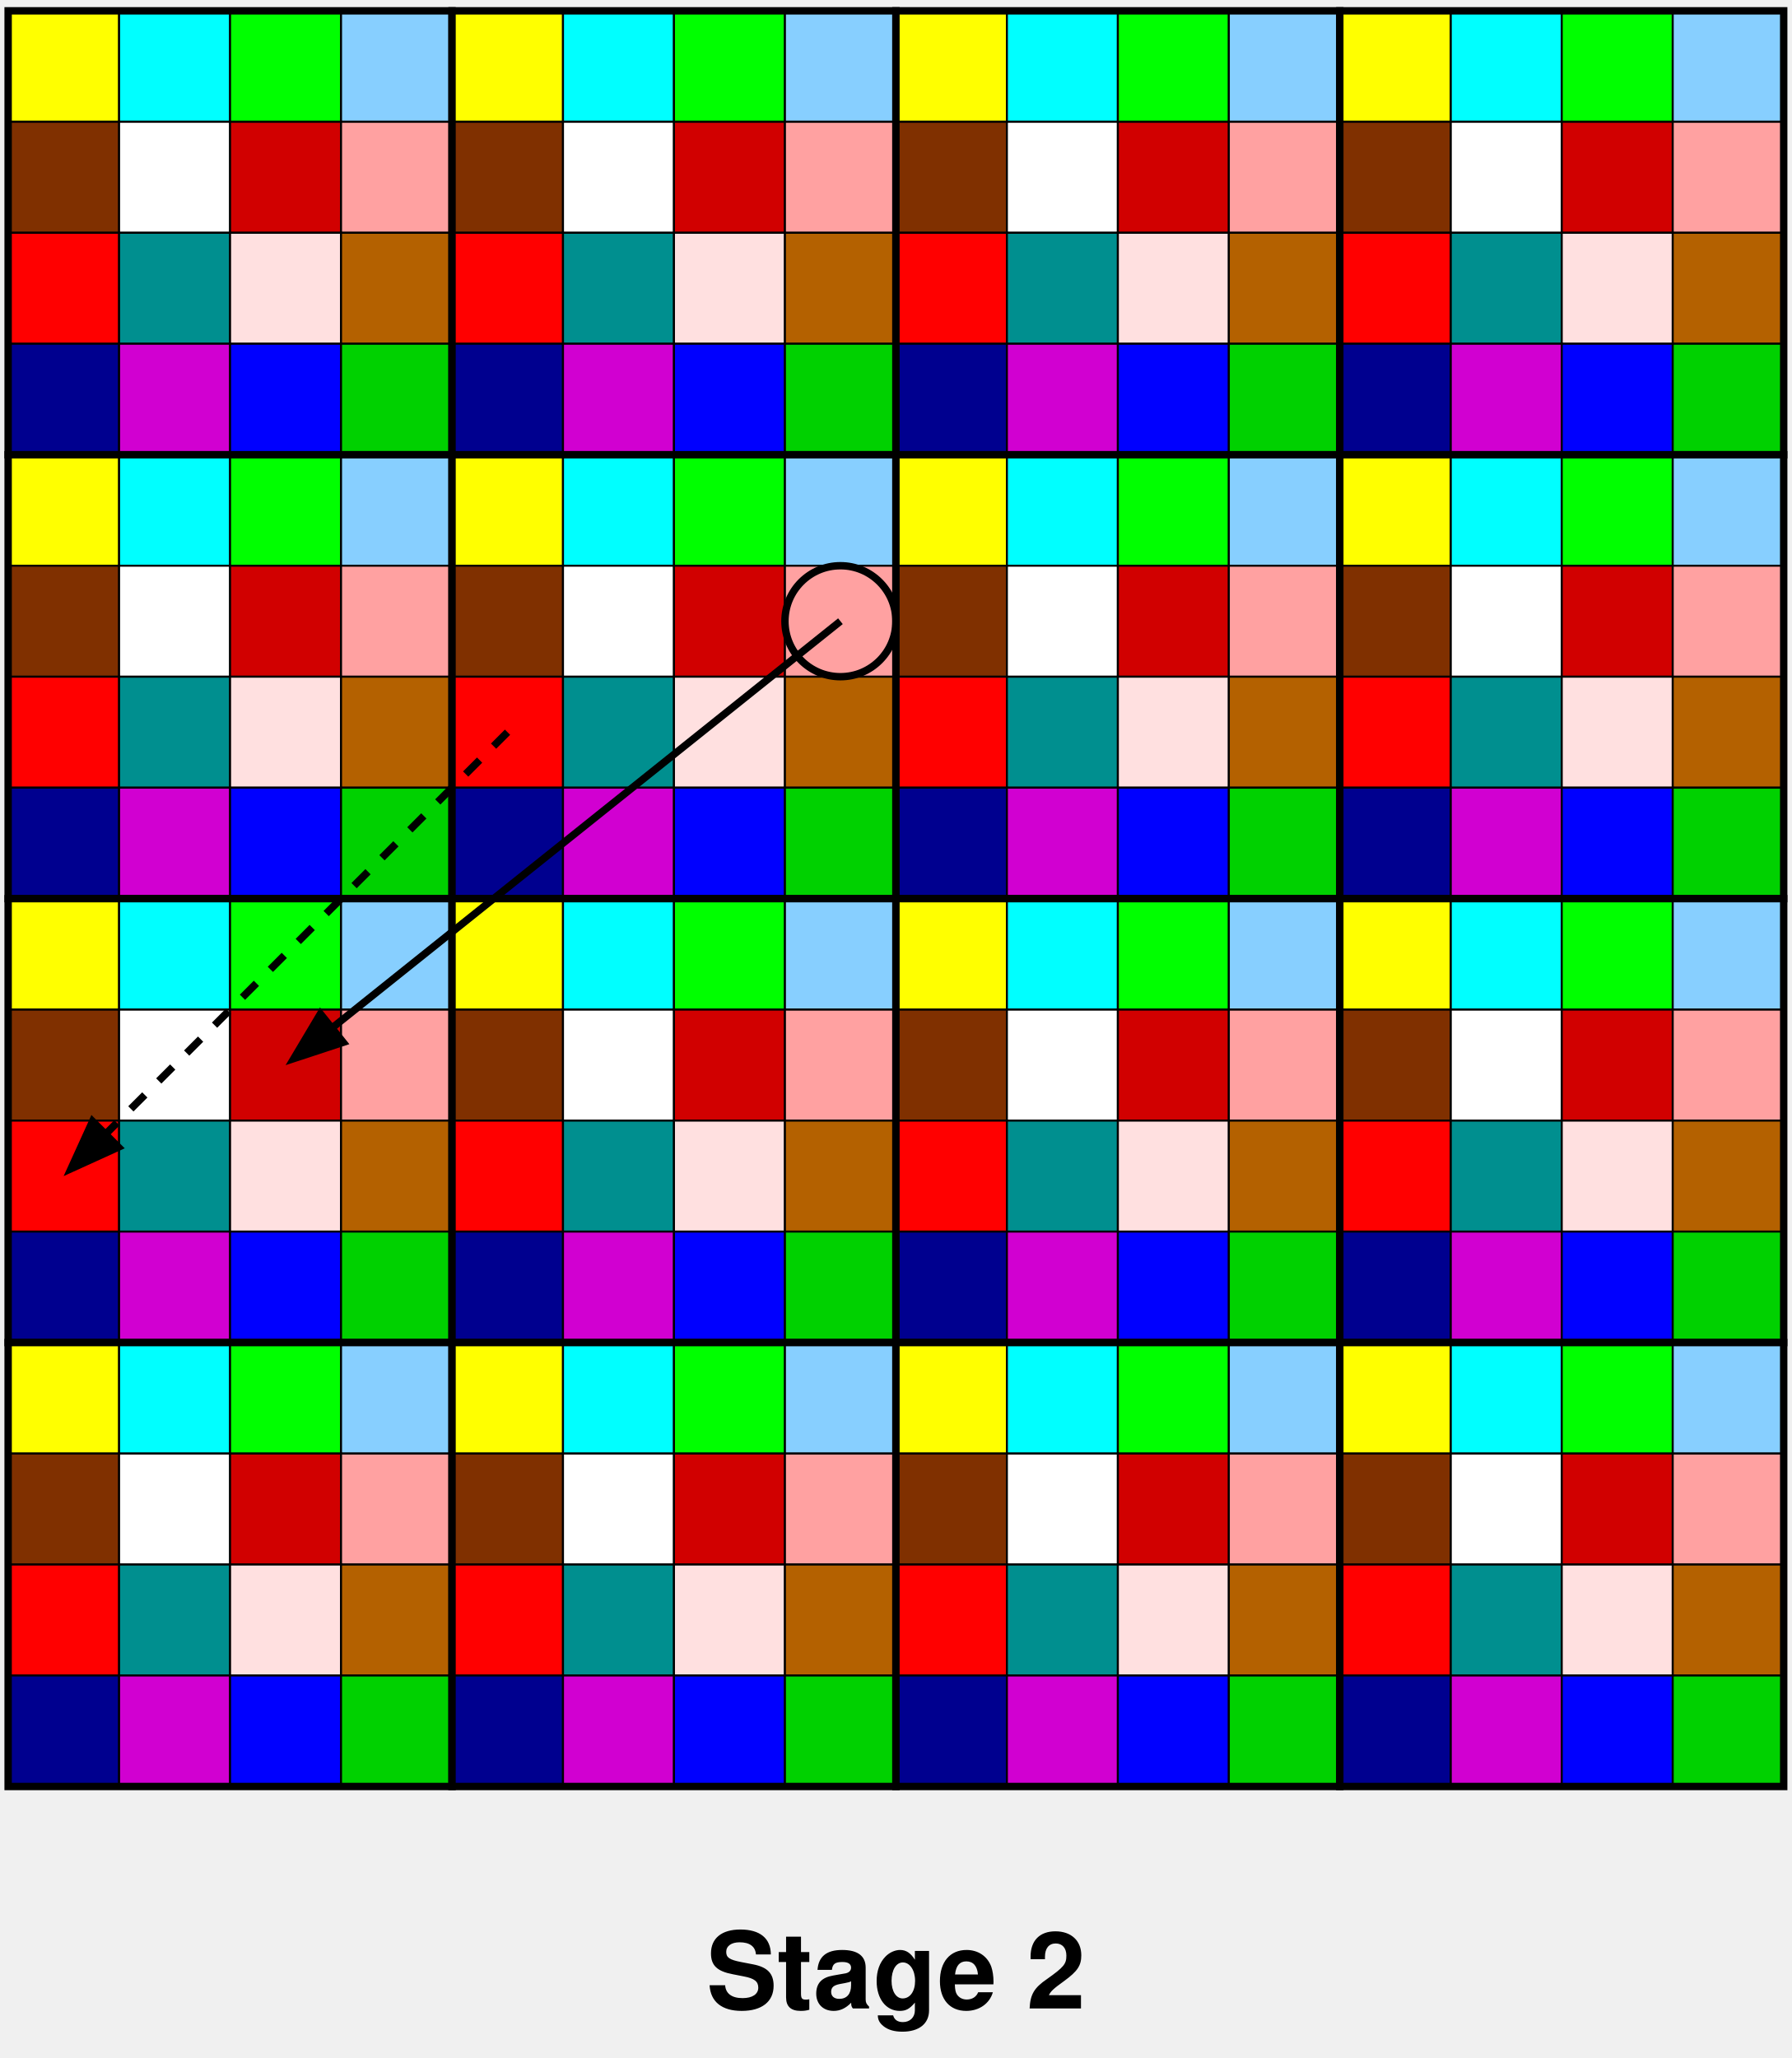
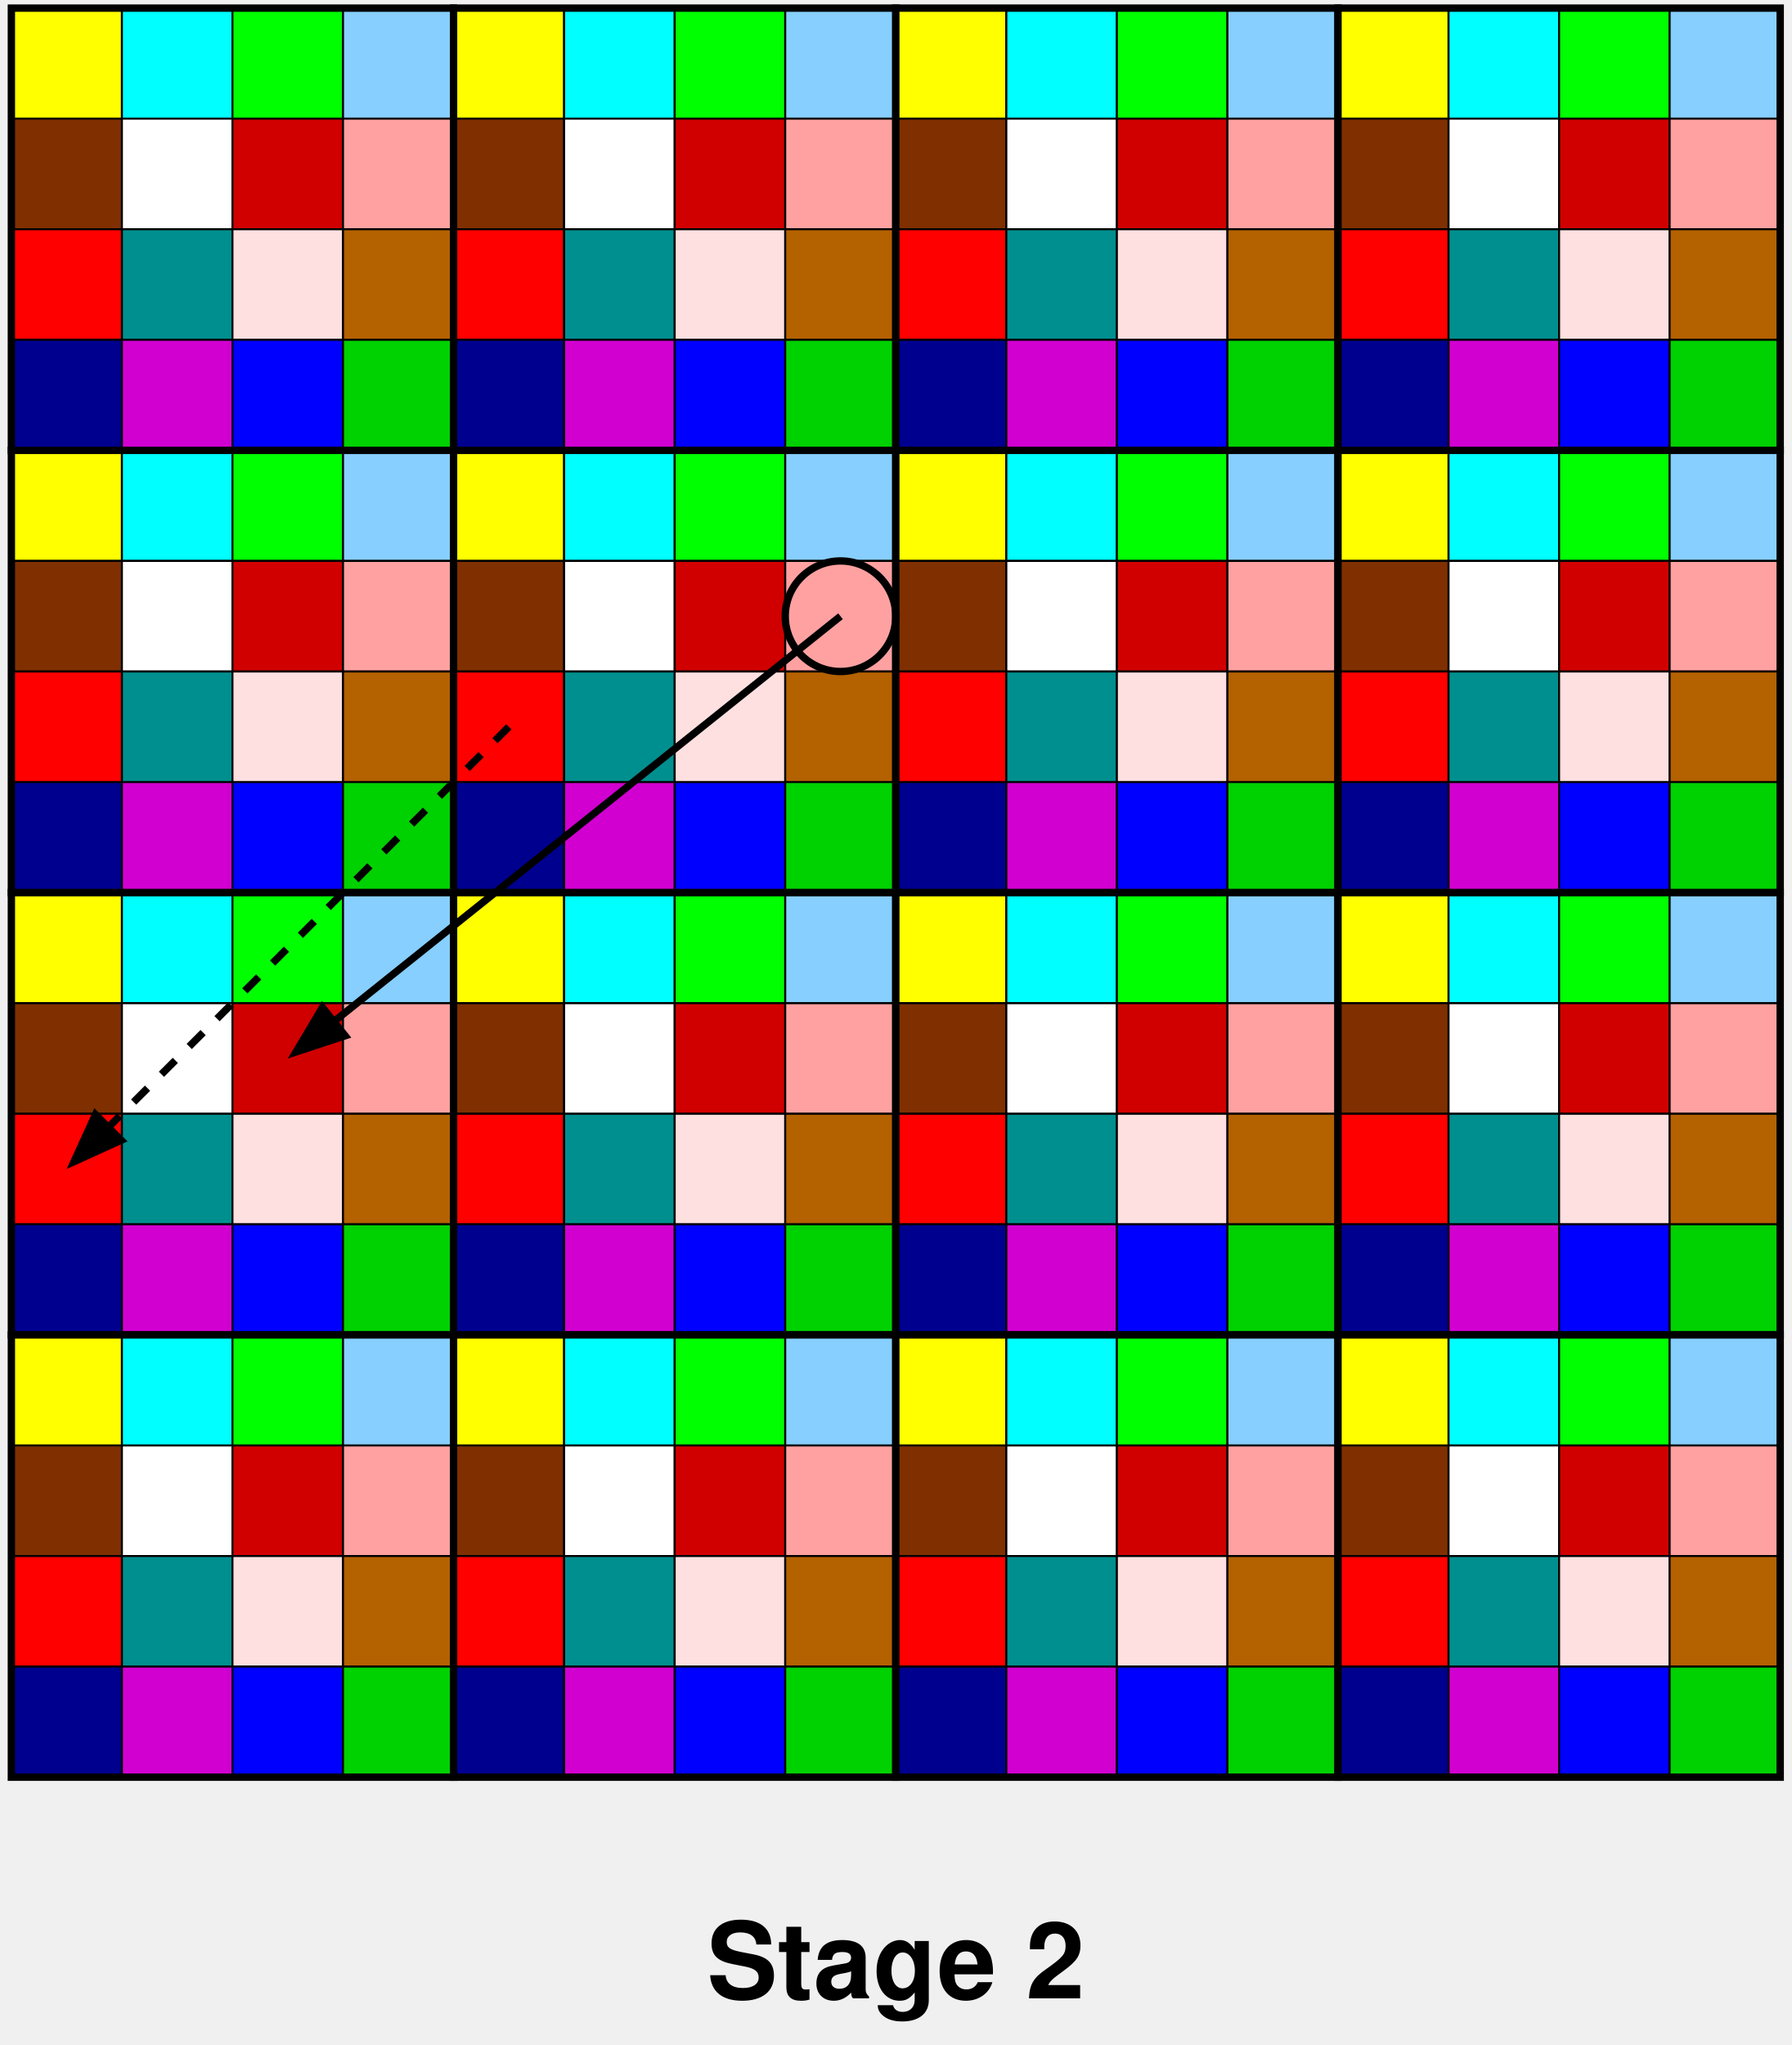
- <svg xmlns="http://www.w3.org/2000/svg" width="229pt" height="263pt" viewBox="867 1317 7266 8323">
+ <svg xmlns="http://www.w3.org/2000/svg" width="184pt" height="210pt" viewBox="867 1317 7266 8323">
  <g fill="none">
    <rect x="900" y="1350" width="450" height="450" fill="#ffff00" stroke="#000000" stroke-width="8px" />
    <rect x="900" y="1800" width="450" height="450" fill="#803000" stroke="#000000" stroke-width="8px" />
    <rect x="1350" y="1350" width="450" height="450" fill="#00ffff" stroke="#000000" stroke-width="8px" />
    <rect x="1350" y="1800" width="450" height="450" fill="#ffffff" stroke="#000000" stroke-width="8px" />
    <rect x="1800" y="1350" width="450" height="450" fill="#00ff00" stroke="#000000" stroke-width="8px" />
    <rect x="2250" y="1350" width="450" height="450" fill="#87cfff" stroke="#000000" stroke-width="8px" />
    <rect x="1800" y="1800" width="450" height="450" fill="#d10000" stroke="#000000" stroke-width="8px" />
    <rect x="2250" y="1800" width="450" height="450" fill="#ffa1a1" stroke="#000000" stroke-width="8px" />
    <rect x="900" y="2250" width="450" height="450" fill="#ff0000" stroke="#000000" stroke-width="8px" />
    <rect x="1350" y="2250" width="450" height="450" fill="#008f8f" stroke="#000000" stroke-width="8px" />
    <rect x="1800" y="2250" width="450" height="450" fill="#ffe0e0" stroke="#000000" stroke-width="8px" />
    <rect x="2250" y="2250" width="450" height="450" fill="#b46100" stroke="#000000" stroke-width="8px" />
    <rect x="900" y="2700" width="450" height="450" fill="#00008f" stroke="#000000" stroke-width="8px" />
    <rect x="1350" y="2700" width="450" height="450" fill="#d100d1" stroke="#000000" stroke-width="8px" />
    <rect x="1800" y="2700" width="450" height="450" fill="#0000ff" stroke="#000000" stroke-width="8px" />
    <rect x="2250" y="2700" width="450" height="450" fill="#00d100" stroke="#000000" stroke-width="8px" />
    <rect x="900" y="1350" width="1800" height="1800" stroke="#000000" stroke-width="30px" />
    <rect x="2700" y="1350" width="450" height="450" fill="#ffff00" stroke="#000000" stroke-width="8px" />
    <rect x="2700" y="1800" width="450" height="450" fill="#803000" stroke="#000000" stroke-width="8px" />
    <rect x="3150" y="1350" width="450" height="450" fill="#00ffff" stroke="#000000" stroke-width="8px" />
    <rect x="3150" y="1800" width="450" height="450" fill="#ffffff" stroke="#000000" stroke-width="8px" />
    <rect x="3600" y="1350" width="450" height="450" fill="#00ff00" stroke="#000000" stroke-width="8px" />
    <rect x="4050" y="1350" width="450" height="450" fill="#87cfff" stroke="#000000" stroke-width="8px" />
    <rect x="3600" y="1800" width="450" height="450" fill="#d10000" stroke="#000000" stroke-width="8px" />
    <rect x="4050" y="1800" width="450" height="450" fill="#ffa1a1" stroke="#000000" stroke-width="8px" />
    <rect x="2700" y="2250" width="450" height="450" fill="#ff0000" stroke="#000000" stroke-width="8px" />
    <rect x="3150" y="2250" width="450" height="450" fill="#008f8f" stroke="#000000" stroke-width="8px" />
    <rect x="3600" y="2250" width="450" height="450" fill="#ffe0e0" stroke="#000000" stroke-width="8px" />
    <rect x="4050" y="2250" width="450" height="450" fill="#b46100" stroke="#000000" stroke-width="8px" />
    <rect x="2700" y="2700" width="450" height="450" fill="#00008f" stroke="#000000" stroke-width="8px" />
    <rect x="3150" y="2700" width="450" height="450" fill="#d100d1" stroke="#000000" stroke-width="8px" />
    <rect x="3600" y="2700" width="450" height="450" fill="#0000ff" stroke="#000000" stroke-width="8px" />
    <rect x="4050" y="2700" width="450" height="450" fill="#00d100" stroke="#000000" stroke-width="8px" />
    <rect x="2700" y="1350" width="1800" height="1800" stroke="#000000" stroke-width="30px" />
    <rect x="4500" y="1350" width="450" height="450" fill="#ffff00" stroke="#000000" stroke-width="8px" />
    <rect x="4500" y="1800" width="450" height="450" fill="#803000" stroke="#000000" stroke-width="8px" />
    <rect x="4950" y="1350" width="450" height="450" fill="#00ffff" stroke="#000000" stroke-width="8px" />
    <rect x="4950" y="1800" width="450" height="450" fill="#ffffff" stroke="#000000" stroke-width="8px" />
    <rect x="5400" y="1350" width="450" height="450" fill="#00ff00" stroke="#000000" stroke-width="8px" />
    <rect x="5850" y="1350" width="450" height="450" fill="#87cfff" stroke="#000000" stroke-width="8px" />
    <rect x="5400" y="1800" width="450" height="450" fill="#d10000" stroke="#000000" stroke-width="8px" />
    <rect x="5850" y="1800" width="450" height="450" fill="#ffa1a1" stroke="#000000" stroke-width="8px" />
    <rect x="4500" y="2250" width="450" height="450" fill="#ff0000" stroke="#000000" stroke-width="8px" />
    <rect x="4950" y="2250" width="450" height="450" fill="#008f8f" stroke="#000000" stroke-width="8px" />
    <rect x="5400" y="2250" width="450" height="450" fill="#ffe0e0" stroke="#000000" stroke-width="8px" />
    <rect x="5850" y="2250" width="450" height="450" fill="#b46100" stroke="#000000" stroke-width="8px" />
    <rect x="4500" y="2700" width="450" height="450" fill="#00008f" stroke="#000000" stroke-width="8px" />
    <rect x="4950" y="2700" width="450" height="450" fill="#d100d1" stroke="#000000" stroke-width="8px" />
    <rect x="5400" y="2700" width="450" height="450" fill="#0000ff" stroke="#000000" stroke-width="8px" />
    <rect x="5850" y="2700" width="450" height="450" fill="#00d100" stroke="#000000" stroke-width="8px" />
    <rect x="4500" y="1350" width="1800" height="1800" stroke="#000000" stroke-width="30px" />
    <rect x="6300" y="1350" width="450" height="450" fill="#ffff00" stroke="#000000" stroke-width="8px" />
    <rect x="6300" y="1800" width="450" height="450" fill="#803000" stroke="#000000" stroke-width="8px" />
    <rect x="6750" y="1350" width="450" height="450" fill="#00ffff" stroke="#000000" stroke-width="8px" />
    <rect x="6750" y="1800" width="450" height="450" fill="#ffffff" stroke="#000000" stroke-width="8px" />
    <rect x="7200" y="1350" width="450" height="450" fill="#00ff00" stroke="#000000" stroke-width="8px" />
    <rect x="7650" y="1350" width="450" height="450" fill="#87cfff" stroke="#000000" stroke-width="8px" />
    <rect x="7200" y="1800" width="450" height="450" fill="#d10000" stroke="#000000" stroke-width="8px" />
    <rect x="7650" y="1800" width="450" height="450" fill="#ffa1a1" stroke="#000000" stroke-width="8px" />
    <rect x="6300" y="2250" width="450" height="450" fill="#ff0000" stroke="#000000" stroke-width="8px" />
    <rect x="6750" y="2250" width="450" height="450" fill="#008f8f" stroke="#000000" stroke-width="8px" />
    <rect x="7200" y="2250" width="450" height="450" fill="#ffe0e0" stroke="#000000" stroke-width="8px" />
    <rect x="7650" y="2250" width="450" height="450" fill="#b46100" stroke="#000000" stroke-width="8px" />
    <rect x="6300" y="2700" width="450" height="450" fill="#00008f" stroke="#000000" stroke-width="8px" />
    <rect x="6750" y="2700" width="450" height="450" fill="#d100d1" stroke="#000000" stroke-width="8px" />
    <rect x="7200" y="2700" width="450" height="450" fill="#0000ff" stroke="#000000" stroke-width="8px" />
    <rect x="7650" y="2700" width="450" height="450" fill="#00d100" stroke="#000000" stroke-width="8px" />
    <rect x="6300" y="1350" width="1800" height="1800" stroke="#000000" stroke-width="30px" />
    <rect x="900" y="3150" width="450" height="450" fill="#ffff00" stroke="#000000" stroke-width="8px" />
    <rect x="900" y="3600" width="450" height="450" fill="#803000" stroke="#000000" stroke-width="8px" />
    <rect x="1350" y="3150" width="450" height="450" fill="#00ffff" stroke="#000000" stroke-width="8px" />
    <rect x="1350" y="3600" width="450" height="450" fill="#ffffff" stroke="#000000" stroke-width="8px" />
    <rect x="1800" y="3150" width="450" height="450" fill="#00ff00" stroke="#000000" stroke-width="8px" />
    <rect x="2250" y="3150" width="450" height="450" fill="#87cfff" stroke="#000000" stroke-width="8px" />
    <rect x="1800" y="3600" width="450" height="450" fill="#d10000" stroke="#000000" stroke-width="8px" />
    <rect x="2250" y="3600" width="450" height="450" fill="#ffa1a1" stroke="#000000" stroke-width="8px" />
    <rect x="900" y="4050" width="450" height="450" fill="#ff0000" stroke="#000000" stroke-width="8px" />
    <rect x="1350" y="4050" width="450" height="450" fill="#008f8f" stroke="#000000" stroke-width="8px" />
    <rect x="1800" y="4050" width="450" height="450" fill="#ffe0e0" stroke="#000000" stroke-width="8px" />
    <rect x="2250" y="4050" width="450" height="450" fill="#b46100" stroke="#000000" stroke-width="8px" />
    <rect x="900" y="4500" width="450" height="450" fill="#00008f" stroke="#000000" stroke-width="8px" />
    <rect x="1350" y="4500" width="450" height="450" fill="#d100d1" stroke="#000000" stroke-width="8px" />
    <rect x="1800" y="4500" width="450" height="450" fill="#0000ff" stroke="#000000" stroke-width="8px" />
    <rect x="2250" y="4500" width="450" height="450" fill="#00d100" stroke="#000000" stroke-width="8px" />
    <rect x="900" y="3150" width="1800" height="1800" stroke="#000000" stroke-width="30px" />
    <rect x="2700" y="3150" width="450" height="450" fill="#ffff00" stroke="#000000" stroke-width="8px" />
    <rect x="2700" y="3600" width="450" height="450" fill="#803000" stroke="#000000" stroke-width="8px" />
    <rect x="3150" y="3150" width="450" height="450" fill="#00ffff" stroke="#000000" stroke-width="8px" />
    <rect x="3150" y="3600" width="450" height="450" fill="#ffffff" stroke="#000000" stroke-width="8px" />
    <rect x="3600" y="3150" width="450" height="450" fill="#00ff00" stroke="#000000" stroke-width="8px" />
    <rect x="4050" y="3150" width="450" height="450" fill="#87cfff" stroke="#000000" stroke-width="8px" />
    <rect x="3600" y="3600" width="450" height="450" fill="#d10000" stroke="#000000" stroke-width="8px" />
    <rect x="4050" y="3600" width="450" height="450" fill="#ffa1a1" stroke="#000000" stroke-width="8px" />
    <rect x="2700" y="4050" width="450" height="450" fill="#ff0000" stroke="#000000" stroke-width="8px" />
    <rect x="3150" y="4050" width="450" height="450" fill="#008f8f" stroke="#000000" stroke-width="8px" />
    <rect x="3600" y="4050" width="450" height="450" fill="#ffe0e0" stroke="#000000" stroke-width="8px" />
    <rect x="4050" y="4050" width="450" height="450" fill="#b46100" stroke="#000000" stroke-width="8px" />
    <rect x="2700" y="4500" width="450" height="450" fill="#00008f" stroke="#000000" stroke-width="8px" />
    <rect x="3150" y="4500" width="450" height="450" fill="#d100d1" stroke="#000000" stroke-width="8px" />
    <rect x="3600" y="4500" width="450" height="450" fill="#0000ff" stroke="#000000" stroke-width="8px" />
    <rect x="4050" y="4500" width="450" height="450" fill="#00d100" stroke="#000000" stroke-width="8px" />
    <rect x="2700" y="3150" width="1800" height="1800" stroke="#000000" stroke-width="30px" />
    <rect x="4500" y="3150" width="450" height="450" fill="#ffff00" stroke="#000000" stroke-width="8px" />
    <rect x="4500" y="3600" width="450" height="450" fill="#803000" stroke="#000000" stroke-width="8px" />
    <rect x="4950" y="3150" width="450" height="450" fill="#00ffff" stroke="#000000" stroke-width="8px" />
    <rect x="4950" y="3600" width="450" height="450" fill="#ffffff" stroke="#000000" stroke-width="8px" />
    <rect x="5400" y="3150" width="450" height="450" fill="#00ff00" stroke="#000000" stroke-width="8px" />
    <rect x="5850" y="3150" width="450" height="450" fill="#87cfff" stroke="#000000" stroke-width="8px" />
    <rect x="5400" y="3600" width="450" height="450" fill="#d10000" stroke="#000000" stroke-width="8px" />
    <rect x="5850" y="3600" width="450" height="450" fill="#ffa1a1" stroke="#000000" stroke-width="8px" />
    <rect x="4500" y="4050" width="450" height="450" fill="#ff0000" stroke="#000000" stroke-width="8px" />
    <rect x="4950" y="4050" width="450" height="450" fill="#008f8f" stroke="#000000" stroke-width="8px" />
    <rect x="5400" y="4050" width="450" height="450" fill="#ffe0e0" stroke="#000000" stroke-width="8px" />
    <rect x="5850" y="4050" width="450" height="450" fill="#b46100" stroke="#000000" stroke-width="8px" />
    <rect x="4500" y="4500" width="450" height="450" fill="#00008f" stroke="#000000" stroke-width="8px" />
    <rect x="4950" y="4500" width="450" height="450" fill="#d100d1" stroke="#000000" stroke-width="8px" />
    <rect x="5400" y="4500" width="450" height="450" fill="#0000ff" stroke="#000000" stroke-width="8px" />
    <rect x="5850" y="4500" width="450" height="450" fill="#00d100" stroke="#000000" stroke-width="8px" />
    <rect x="4500" y="3150" width="1800" height="1800" stroke="#000000" stroke-width="30px" />
    <rect x="6300" y="3150" width="450" height="450" fill="#ffff00" stroke="#000000" stroke-width="8px" />
    <rect x="6300" y="3600" width="450" height="450" fill="#803000" stroke="#000000" stroke-width="8px" />
    <rect x="6750" y="3150" width="450" height="450" fill="#00ffff" stroke="#000000" stroke-width="8px" />
    <rect x="6750" y="3600" width="450" height="450" fill="#ffffff" stroke="#000000" stroke-width="8px" />
    <rect x="7200" y="3150" width="450" height="450" fill="#00ff00" stroke="#000000" stroke-width="8px" />
    <rect x="7650" y="3150" width="450" height="450" fill="#87cfff" stroke="#000000" stroke-width="8px" />
    <rect x="7200" y="3600" width="450" height="450" fill="#d10000" stroke="#000000" stroke-width="8px" />
    <rect x="7650" y="3600" width="450" height="450" fill="#ffa1a1" stroke="#000000" stroke-width="8px" />
    <rect x="6300" y="4050" width="450" height="450" fill="#ff0000" stroke="#000000" stroke-width="8px" />
    <rect x="6750" y="4050" width="450" height="450" fill="#008f8f" stroke="#000000" stroke-width="8px" />
    <rect x="7200" y="4050" width="450" height="450" fill="#ffe0e0" stroke="#000000" stroke-width="8px" />
    <rect x="7650" y="4050" width="450" height="450" fill="#b46100" stroke="#000000" stroke-width="8px" />
    <rect x="6300" y="4500" width="450" height="450" fill="#00008f" stroke="#000000" stroke-width="8px" />
    <rect x="6750" y="4500" width="450" height="450" fill="#d100d1" stroke="#000000" stroke-width="8px" />
    <rect x="7200" y="4500" width="450" height="450" fill="#0000ff" stroke="#000000" stroke-width="8px" />
    <rect x="7650" y="4500" width="450" height="450" fill="#00d100" stroke="#000000" stroke-width="8px" />
    <rect x="6300" y="3150" width="1800" height="1800" stroke="#000000" stroke-width="30px" />
    <rect x="900" y="4950" width="450" height="450" fill="#ffff00" stroke="#000000" stroke-width="8px" />
    <rect x="900" y="5400" width="450" height="450" fill="#803000" stroke="#000000" stroke-width="8px" />
    <rect x="1350" y="4950" width="450" height="450" fill="#00ffff" stroke="#000000" stroke-width="8px" />
    <rect x="1350" y="5400" width="450" height="450" fill="#ffffff" stroke="#000000" stroke-width="8px" />
    <rect x="1800" y="4950" width="450" height="450" fill="#00ff00" stroke="#000000" stroke-width="8px" />
    <rect x="2250" y="4950" width="450" height="450" fill="#87cfff" stroke="#000000" stroke-width="8px" />
    <rect x="1800" y="5400" width="450" height="450" fill="#d10000" stroke="#000000" stroke-width="8px" />
    <rect x="2250" y="5400" width="450" height="450" fill="#ffa1a1" stroke="#000000" stroke-width="8px" />
    <rect x="900" y="5850" width="450" height="450" fill="#ff0000" stroke="#000000" stroke-width="8px" />
    <rect x="1350" y="5850" width="450" height="450" fill="#008f8f" stroke="#000000" stroke-width="8px" />
    <rect x="1800" y="5850" width="450" height="450" fill="#ffe0e0" stroke="#000000" stroke-width="8px" />
    <rect x="2250" y="5850" width="450" height="450" fill="#b46100" stroke="#000000" stroke-width="8px" />
    <rect x="900" y="6300" width="450" height="450" fill="#00008f" stroke="#000000" stroke-width="8px" />
    <rect x="1350" y="6300" width="450" height="450" fill="#d100d1" stroke="#000000" stroke-width="8px" />
    <rect x="1800" y="6300" width="450" height="450" fill="#0000ff" stroke="#000000" stroke-width="8px" />
    <rect x="2250" y="6300" width="450" height="450" fill="#00d100" stroke="#000000" stroke-width="8px" />
    <rect x="900" y="4950" width="1800" height="1800" stroke="#000000" stroke-width="30px" />
    <rect x="2700" y="4950" width="450" height="450" fill="#ffff00" stroke="#000000" stroke-width="8px" />
    <rect x="2700" y="5400" width="450" height="450" fill="#803000" stroke="#000000" stroke-width="8px" />
    <rect x="3150" y="4950" width="450" height="450" fill="#00ffff" stroke="#000000" stroke-width="8px" />
    <rect x="3150" y="5400" width="450" height="450" fill="#ffffff" stroke="#000000" stroke-width="8px" />
    <rect x="3600" y="4950" width="450" height="450" fill="#00ff00" stroke="#000000" stroke-width="8px" />
    <rect x="4050" y="4950" width="450" height="450" fill="#87cfff" stroke="#000000" stroke-width="8px" />
    <rect x="3600" y="5400" width="450" height="450" fill="#d10000" stroke="#000000" stroke-width="8px" />
    <rect x="4050" y="5400" width="450" height="450" fill="#ffa1a1" stroke="#000000" stroke-width="8px" />
    <rect x="2700" y="5850" width="450" height="450" fill="#ff0000" stroke="#000000" stroke-width="8px" />
    <rect x="3150" y="5850" width="450" height="450" fill="#008f8f" stroke="#000000" stroke-width="8px" />
    <rect x="3600" y="5850" width="450" height="450" fill="#ffe0e0" stroke="#000000" stroke-width="8px" />
    <rect x="4050" y="5850" width="450" height="450" fill="#b46100" stroke="#000000" stroke-width="8px" />
    <rect x="2700" y="6300" width="450" height="450" fill="#00008f" stroke="#000000" stroke-width="8px" />
    <rect x="3150" y="6300" width="450" height="450" fill="#d100d1" stroke="#000000" stroke-width="8px" />
    <rect x="3600" y="6300" width="450" height="450" fill="#0000ff" stroke="#000000" stroke-width="8px" />
    <rect x="4050" y="6300" width="450" height="450" fill="#00d100" stroke="#000000" stroke-width="8px" />
    <rect x="2700" y="4950" width="1800" height="1800" stroke="#000000" stroke-width="30px" />
    <rect x="4500" y="4950" width="450" height="450" fill="#ffff00" stroke="#000000" stroke-width="8px" />
    <rect x="4500" y="5400" width="450" height="450" fill="#803000" stroke="#000000" stroke-width="8px" />
    <rect x="4950" y="4950" width="450" height="450" fill="#00ffff" stroke="#000000" stroke-width="8px" />
    <rect x="4950" y="5400" width="450" height="450" fill="#ffffff" stroke="#000000" stroke-width="8px" />
    <rect x="5400" y="4950" width="450" height="450" fill="#00ff00" stroke="#000000" stroke-width="8px" />
    <rect x="5850" y="4950" width="450" height="450" fill="#87cfff" stroke="#000000" stroke-width="8px" />
    <rect x="5400" y="5400" width="450" height="450" fill="#d10000" stroke="#000000" stroke-width="8px" />
    <rect x="5850" y="5400" width="450" height="450" fill="#ffa1a1" stroke="#000000" stroke-width="8px" />
    <rect x="4500" y="5850" width="450" height="450" fill="#ff0000" stroke="#000000" stroke-width="8px" />
    <rect x="4950" y="5850" width="450" height="450" fill="#008f8f" stroke="#000000" stroke-width="8px" />
    <rect x="5400" y="5850" width="450" height="450" fill="#ffe0e0" stroke="#000000" stroke-width="8px" />
    <rect x="5850" y="5850" width="450" height="450" fill="#b46100" stroke="#000000" stroke-width="8px" />
    <rect x="4500" y="6300" width="450" height="450" fill="#00008f" stroke="#000000" stroke-width="8px" />
    <rect x="4950" y="6300" width="450" height="450" fill="#d100d1" stroke="#000000" stroke-width="8px" />
    <rect x="5400" y="6300" width="450" height="450" fill="#0000ff" stroke="#000000" stroke-width="8px" />
    <rect x="5850" y="6300" width="450" height="450" fill="#00d100" stroke="#000000" stroke-width="8px" />
    <rect x="4500" y="4950" width="1800" height="1800" stroke="#000000" stroke-width="30px" />
    <rect x="6300" y="4950" width="450" height="450" fill="#ffff00" stroke="#000000" stroke-width="8px" />
    <rect x="6300" y="5400" width="450" height="450" fill="#803000" stroke="#000000" stroke-width="8px" />
    <rect x="6750" y="4950" width="450" height="450" fill="#00ffff" stroke="#000000" stroke-width="8px" />
    <rect x="6750" y="5400" width="450" height="450" fill="#ffffff" stroke="#000000" stroke-width="8px" />
    <rect x="7200" y="4950" width="450" height="450" fill="#00ff00" stroke="#000000" stroke-width="8px" />
    <rect x="7650" y="4950" width="450" height="450" fill="#87cfff" stroke="#000000" stroke-width="8px" />
    <rect x="7200" y="5400" width="450" height="450" fill="#d10000" stroke="#000000" stroke-width="8px" />
    <rect x="7650" y="5400" width="450" height="450" fill="#ffa1a1" stroke="#000000" stroke-width="8px" />
    <rect x="6300" y="5850" width="450" height="450" fill="#ff0000" stroke="#000000" stroke-width="8px" />
    <rect x="6750" y="5850" width="450" height="450" fill="#008f8f" stroke="#000000" stroke-width="8px" />
    <rect x="7200" y="5850" width="450" height="450" fill="#ffe0e0" stroke="#000000" stroke-width="8px" />
    <rect x="7650" y="5850" width="450" height="450" fill="#b46100" stroke="#000000" stroke-width="8px" />
    <rect x="6300" y="6300" width="450" height="450" fill="#00008f" stroke="#000000" stroke-width="8px" />
    <rect x="6750" y="6300" width="450" height="450" fill="#d100d1" stroke="#000000" stroke-width="8px" />
    <rect x="7200" y="6300" width="450" height="450" fill="#0000ff" stroke="#000000" stroke-width="8px" />
    <rect x="7650" y="6300" width="450" height="450" fill="#00d100" stroke="#000000" stroke-width="8px" />
    <rect x="6300" y="4950" width="1800" height="1800" stroke="#000000" stroke-width="30px" />
    <rect x="900" y="6750" width="450" height="450" fill="#ffff00" stroke="#000000" stroke-width="8px" />
    <rect x="900" y="7200" width="450" height="450" fill="#803000" stroke="#000000" stroke-width="8px" />
    <rect x="1350" y="6750" width="450" height="450" fill="#00ffff" stroke="#000000" stroke-width="8px" />
    <rect x="1350" y="7200" width="450" height="450" fill="#ffffff" stroke="#000000" stroke-width="8px" />
    <rect x="1800" y="6750" width="450" height="450" fill="#00ff00" stroke="#000000" stroke-width="8px" />
    <rect x="2250" y="6750" width="450" height="450" fill="#87cfff" stroke="#000000" stroke-width="8px" />
    <rect x="1800" y="7200" width="450" height="450" fill="#d10000" stroke="#000000" stroke-width="8px" />
    <rect x="2250" y="7200" width="450" height="450" fill="#ffa1a1" stroke="#000000" stroke-width="8px" />
    <rect x="900" y="7650" width="450" height="450" fill="#ff0000" stroke="#000000" stroke-width="8px" />
    <rect x="1350" y="7650" width="450" height="450" fill="#008f8f" stroke="#000000" stroke-width="8px" />
    <rect x="1800" y="7650" width="450" height="450" fill="#ffe0e0" stroke="#000000" stroke-width="8px" />
    <rect x="2250" y="7650" width="450" height="450" fill="#b46100" stroke="#000000" stroke-width="8px" />
    <rect x="900" y="8100" width="450" height="450" fill="#00008f" stroke="#000000" stroke-width="8px" />
    <rect x="1350" y="8100" width="450" height="450" fill="#d100d1" stroke="#000000" stroke-width="8px" />
    <rect x="1800" y="8100" width="450" height="450" fill="#0000ff" stroke="#000000" stroke-width="8px" />
    <rect x="2250" y="8100" width="450" height="450" fill="#00d100" stroke="#000000" stroke-width="8px" />
    <rect x="900" y="6750" width="1800" height="1800" stroke="#000000" stroke-width="30px" />
    <rect x="2700" y="6750" width="450" height="450" fill="#ffff00" stroke="#000000" stroke-width="8px" />
    <rect x="2700" y="7200" width="450" height="450" fill="#803000" stroke="#000000" stroke-width="8px" />
    <rect x="3150" y="6750" width="450" height="450" fill="#00ffff" stroke="#000000" stroke-width="8px" />
    <rect x="3150" y="7200" width="450" height="450" fill="#ffffff" stroke="#000000" stroke-width="8px" />
    <rect x="3600" y="6750" width="450" height="450" fill="#00ff00" stroke="#000000" stroke-width="8px" />
    <rect x="4050" y="6750" width="450" height="450" fill="#87cfff" stroke="#000000" stroke-width="8px" />
    <rect x="3600" y="7200" width="450" height="450" fill="#d10000" stroke="#000000" stroke-width="8px" />
    <rect x="4050" y="7200" width="450" height="450" fill="#ffa1a1" stroke="#000000" stroke-width="8px" />
    <rect x="2700" y="7650" width="450" height="450" fill="#ff0000" stroke="#000000" stroke-width="8px" />
    <rect x="3150" y="7650" width="450" height="450" fill="#008f8f" stroke="#000000" stroke-width="8px" />
    <rect x="3600" y="7650" width="450" height="450" fill="#ffe0e0" stroke="#000000" stroke-width="8px" />
    <rect x="4050" y="7650" width="450" height="450" fill="#b46100" stroke="#000000" stroke-width="8px" />
    <rect x="2700" y="8100" width="450" height="450" fill="#00008f" stroke="#000000" stroke-width="8px" />
    <rect x="3150" y="8100" width="450" height="450" fill="#d100d1" stroke="#000000" stroke-width="8px" />
    <rect x="3600" y="8100" width="450" height="450" fill="#0000ff" stroke="#000000" stroke-width="8px" />
    <rect x="4050" y="8100" width="450" height="450" fill="#00d100" stroke="#000000" stroke-width="8px" />
    <rect x="2700" y="6750" width="1800" height="1800" stroke="#000000" stroke-width="30px" />
    <rect x="4500" y="6750" width="450" height="450" fill="#ffff00" stroke="#000000" stroke-width="8px" />
    <rect x="4500" y="7200" width="450" height="450" fill="#803000" stroke="#000000" stroke-width="8px" />
    <rect x="4950" y="6750" width="450" height="450" fill="#00ffff" stroke="#000000" stroke-width="8px" />
    <rect x="4950" y="7200" width="450" height="450" fill="#ffffff" stroke="#000000" stroke-width="8px" />
    <rect x="5400" y="6750" width="450" height="450" fill="#00ff00" stroke="#000000" stroke-width="8px" />
    <rect x="5850" y="6750" width="450" height="450" fill="#87cfff" stroke="#000000" stroke-width="8px" />
    <rect x="5400" y="7200" width="450" height="450" fill="#d10000" stroke="#000000" stroke-width="8px" />
    <rect x="5850" y="7200" width="450" height="450" fill="#ffa1a1" stroke="#000000" stroke-width="8px" />
    <rect x="4500" y="7650" width="450" height="450" fill="#ff0000" stroke="#000000" stroke-width="8px" />
    <rect x="4950" y="7650" width="450" height="450" fill="#008f8f" stroke="#000000" stroke-width="8px" />
    <rect x="5400" y="7650" width="450" height="450" fill="#ffe0e0" stroke="#000000" stroke-width="8px" />
    <rect x="5850" y="7650" width="450" height="450" fill="#b46100" stroke="#000000" stroke-width="8px" />
    <rect x="4500" y="8100" width="450" height="450" fill="#00008f" stroke="#000000" stroke-width="8px" />
    <rect x="4950" y="8100" width="450" height="450" fill="#d100d1" stroke="#000000" stroke-width="8px" />
    <rect x="5400" y="8100" width="450" height="450" fill="#0000ff" stroke="#000000" stroke-width="8px" />
    <rect x="5850" y="8100" width="450" height="450" fill="#00d100" stroke="#000000" stroke-width="8px" />
    <rect x="4500" y="6750" width="1800" height="1800" stroke="#000000" stroke-width="30px" />
    <rect x="6300" y="6750" width="450" height="450" fill="#ffff00" stroke="#000000" stroke-width="8px" />
    <rect x="6300" y="7200" width="450" height="450" fill="#803000" stroke="#000000" stroke-width="8px" />
    <rect x="6750" y="6750" width="450" height="450" fill="#00ffff" stroke="#000000" stroke-width="8px" />
    <rect x="6750" y="7200" width="450" height="450" fill="#ffffff" stroke="#000000" stroke-width="8px" />
    <rect x="7200" y="6750" width="450" height="450" fill="#00ff00" stroke="#000000" stroke-width="8px" />
    <rect x="7650" y="6750" width="450" height="450" fill="#87cfff" stroke="#000000" stroke-width="8px" />
    <rect x="7200" y="7200" width="450" height="450" fill="#d10000" stroke="#000000" stroke-width="8px" />
    <rect x="7650" y="7200" width="450" height="450" fill="#ffa1a1" stroke="#000000" stroke-width="8px" />
    <rect x="6300" y="7650" width="450" height="450" fill="#ff0000" stroke="#000000" stroke-width="8px" />
    <rect x="6750" y="7650" width="450" height="450" fill="#008f8f" stroke="#000000" stroke-width="8px" />
    <rect x="7200" y="7650" width="450" height="450" fill="#ffe0e0" stroke="#000000" stroke-width="8px" />
    <rect x="7650" y="7650" width="450" height="450" fill="#b46100" stroke="#000000" stroke-width="8px" />
    <rect x="6300" y="8100" width="450" height="450" fill="#00008f" stroke="#000000" stroke-width="8px" />
    <rect x="6750" y="8100" width="450" height="450" fill="#d100d1" stroke="#000000" stroke-width="8px" />
    <rect x="7200" y="8100" width="450" height="450" fill="#0000ff" stroke="#000000" stroke-width="8px" />
    <rect x="7650" y="8100" width="450" height="450" fill="#00d100" stroke="#000000" stroke-width="8px" />
    <rect x="6300" y="6750" width="1800" height="1800" stroke="#000000" stroke-width="30px" />
    <circle cx="4275" cy="3825" r="225" stroke="#000000" stroke-width="30px" />
    <defs>
      <clipPath id="cp0">
        <path clip-rule="evenodd" d="M 867,1317 H 8133 V 9640 H 867 z   M 2277,5538 2165,5398 2000,5622 2022,5650z" />
      </clipPath>
    </defs>
    <polyline points=" 4275,3825 2025,5625" clip-path="url(#cp0)" stroke="#000000" stroke-width="30px" />
    <polygon points=" 2165,5398 2034,5618 2277,5538 2165,5398" stroke="#000000" stroke-width="8px" stroke-miterlimit="8" fill="#000000" />
    <defs>
      <clipPath id="cp1">
        <path clip-rule="evenodd" d="M 867,1317 H 8133 V 9640 H 867 z   M 1366,5961 1239,5834 1100,6075 1125,6100z" />
      </clipPath>
    </defs>
    <polyline points=" 2925,4275 1125,6075" clip-path="url(#cp1)" stroke="#000000" stroke-width="30px" stroke-dasharray="80 80" />
    <polygon points=" 1239,5834 1133,6067 1366,5961 1239,5834" stroke="#000000" stroke-width="8px" stroke-miterlimit="8" fill="#000000" />
    <text xml:space="preserve" x="4500" y="9450" fill="#000000" font-family="Helvetica" font-style="normal" font-weight="bold" font-size="432" text-anchor="middle">Stage 2</text>
  </g>
</svg>
